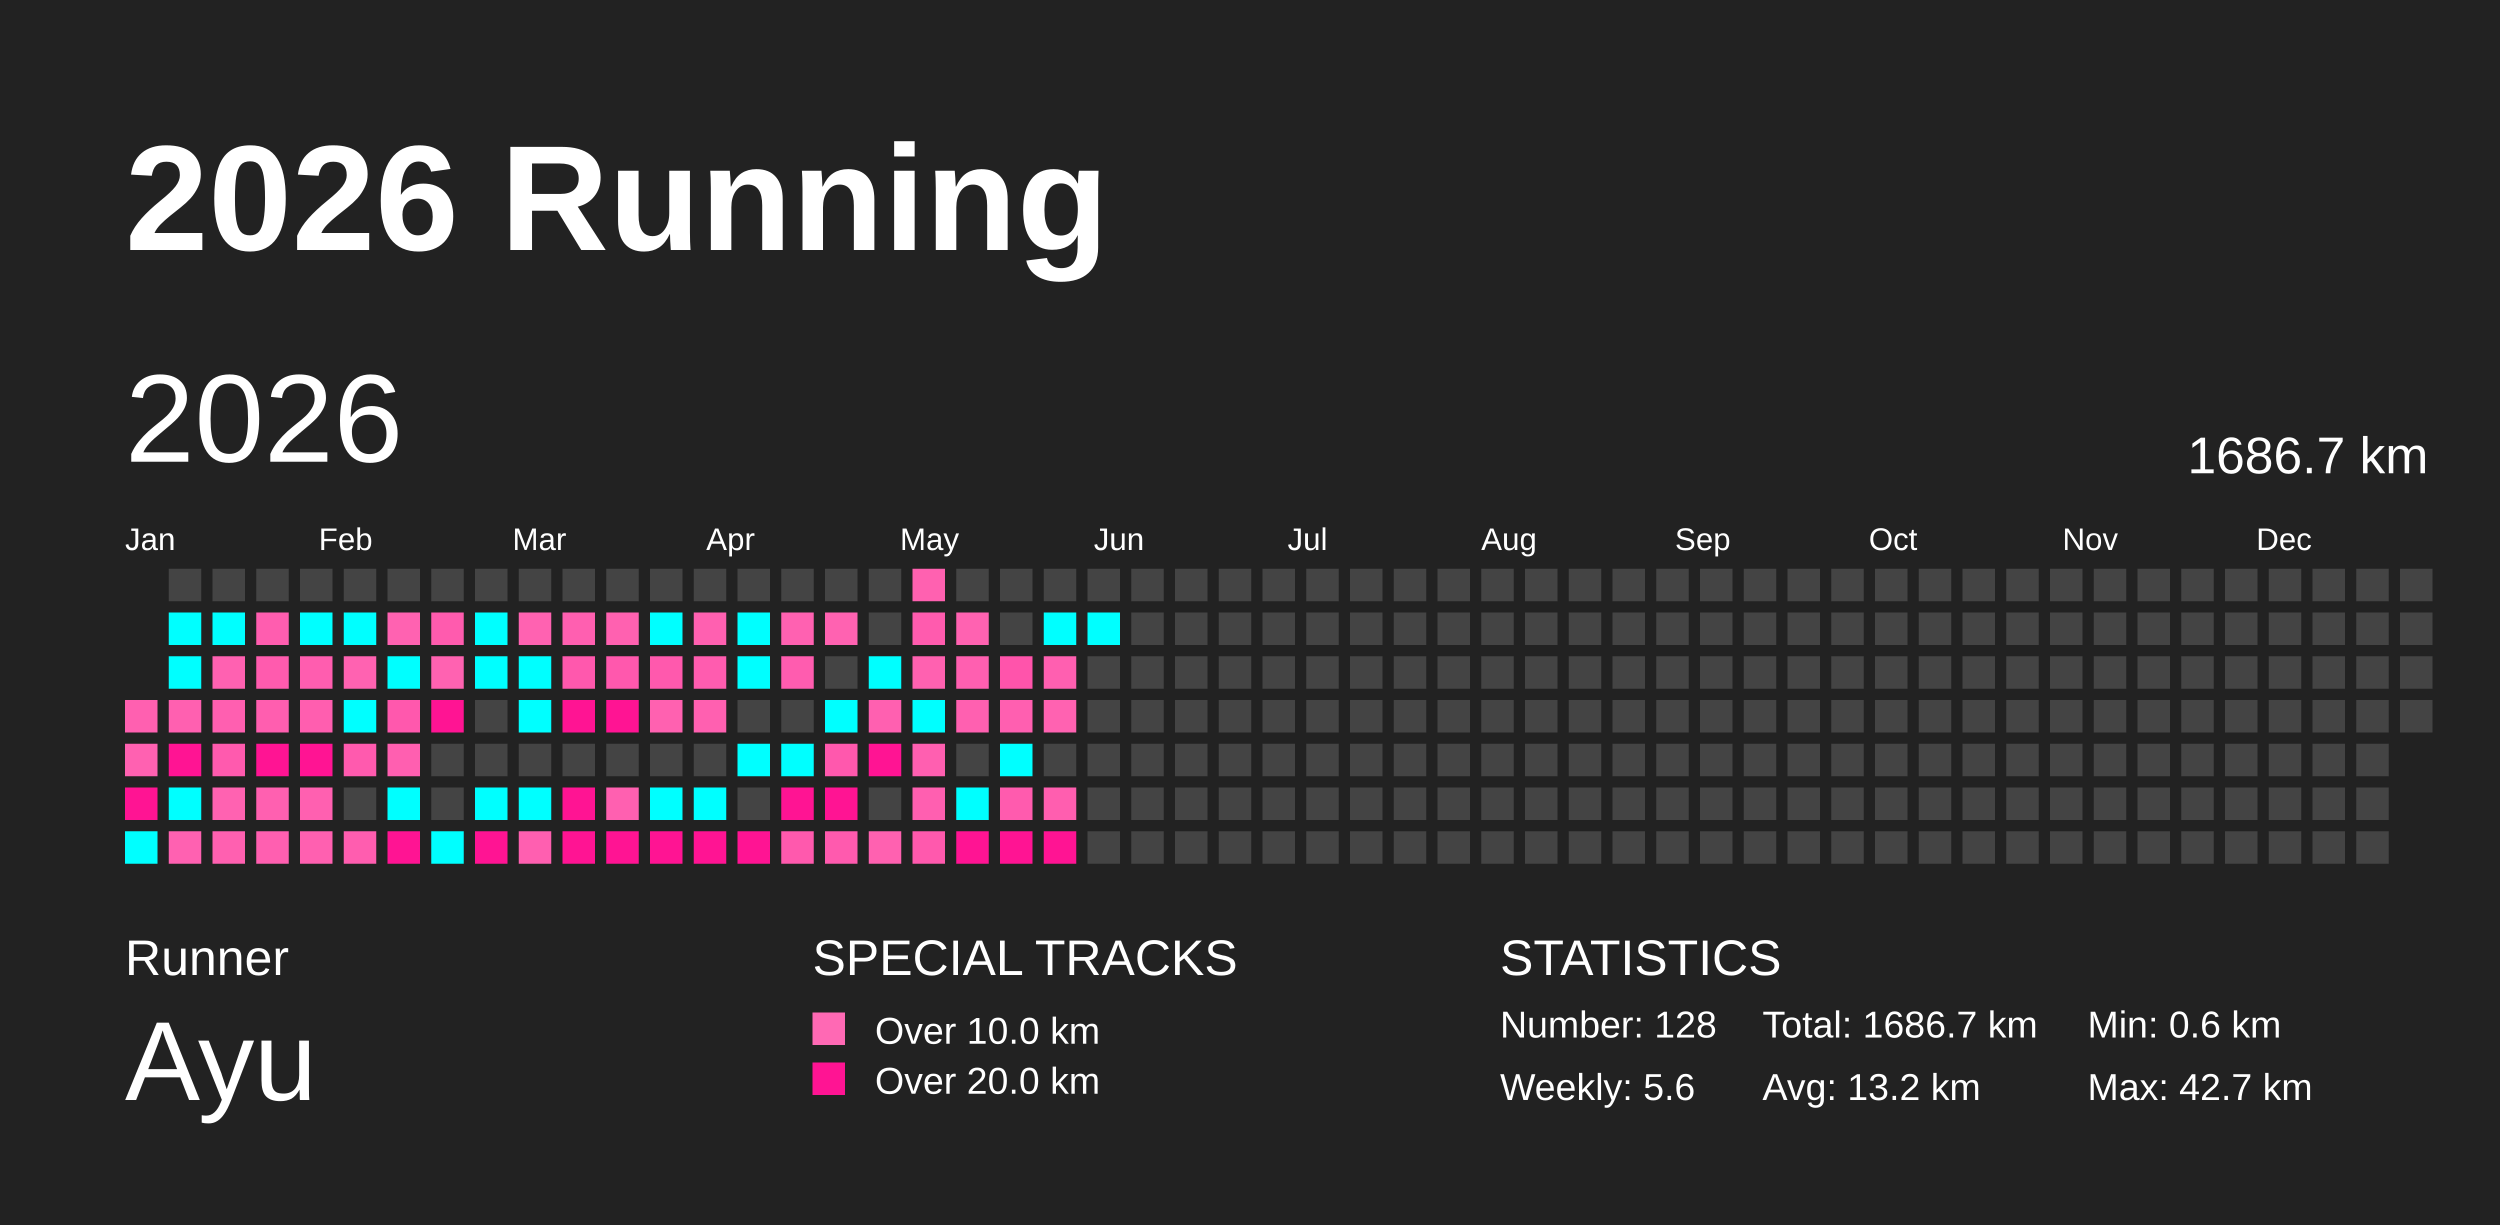
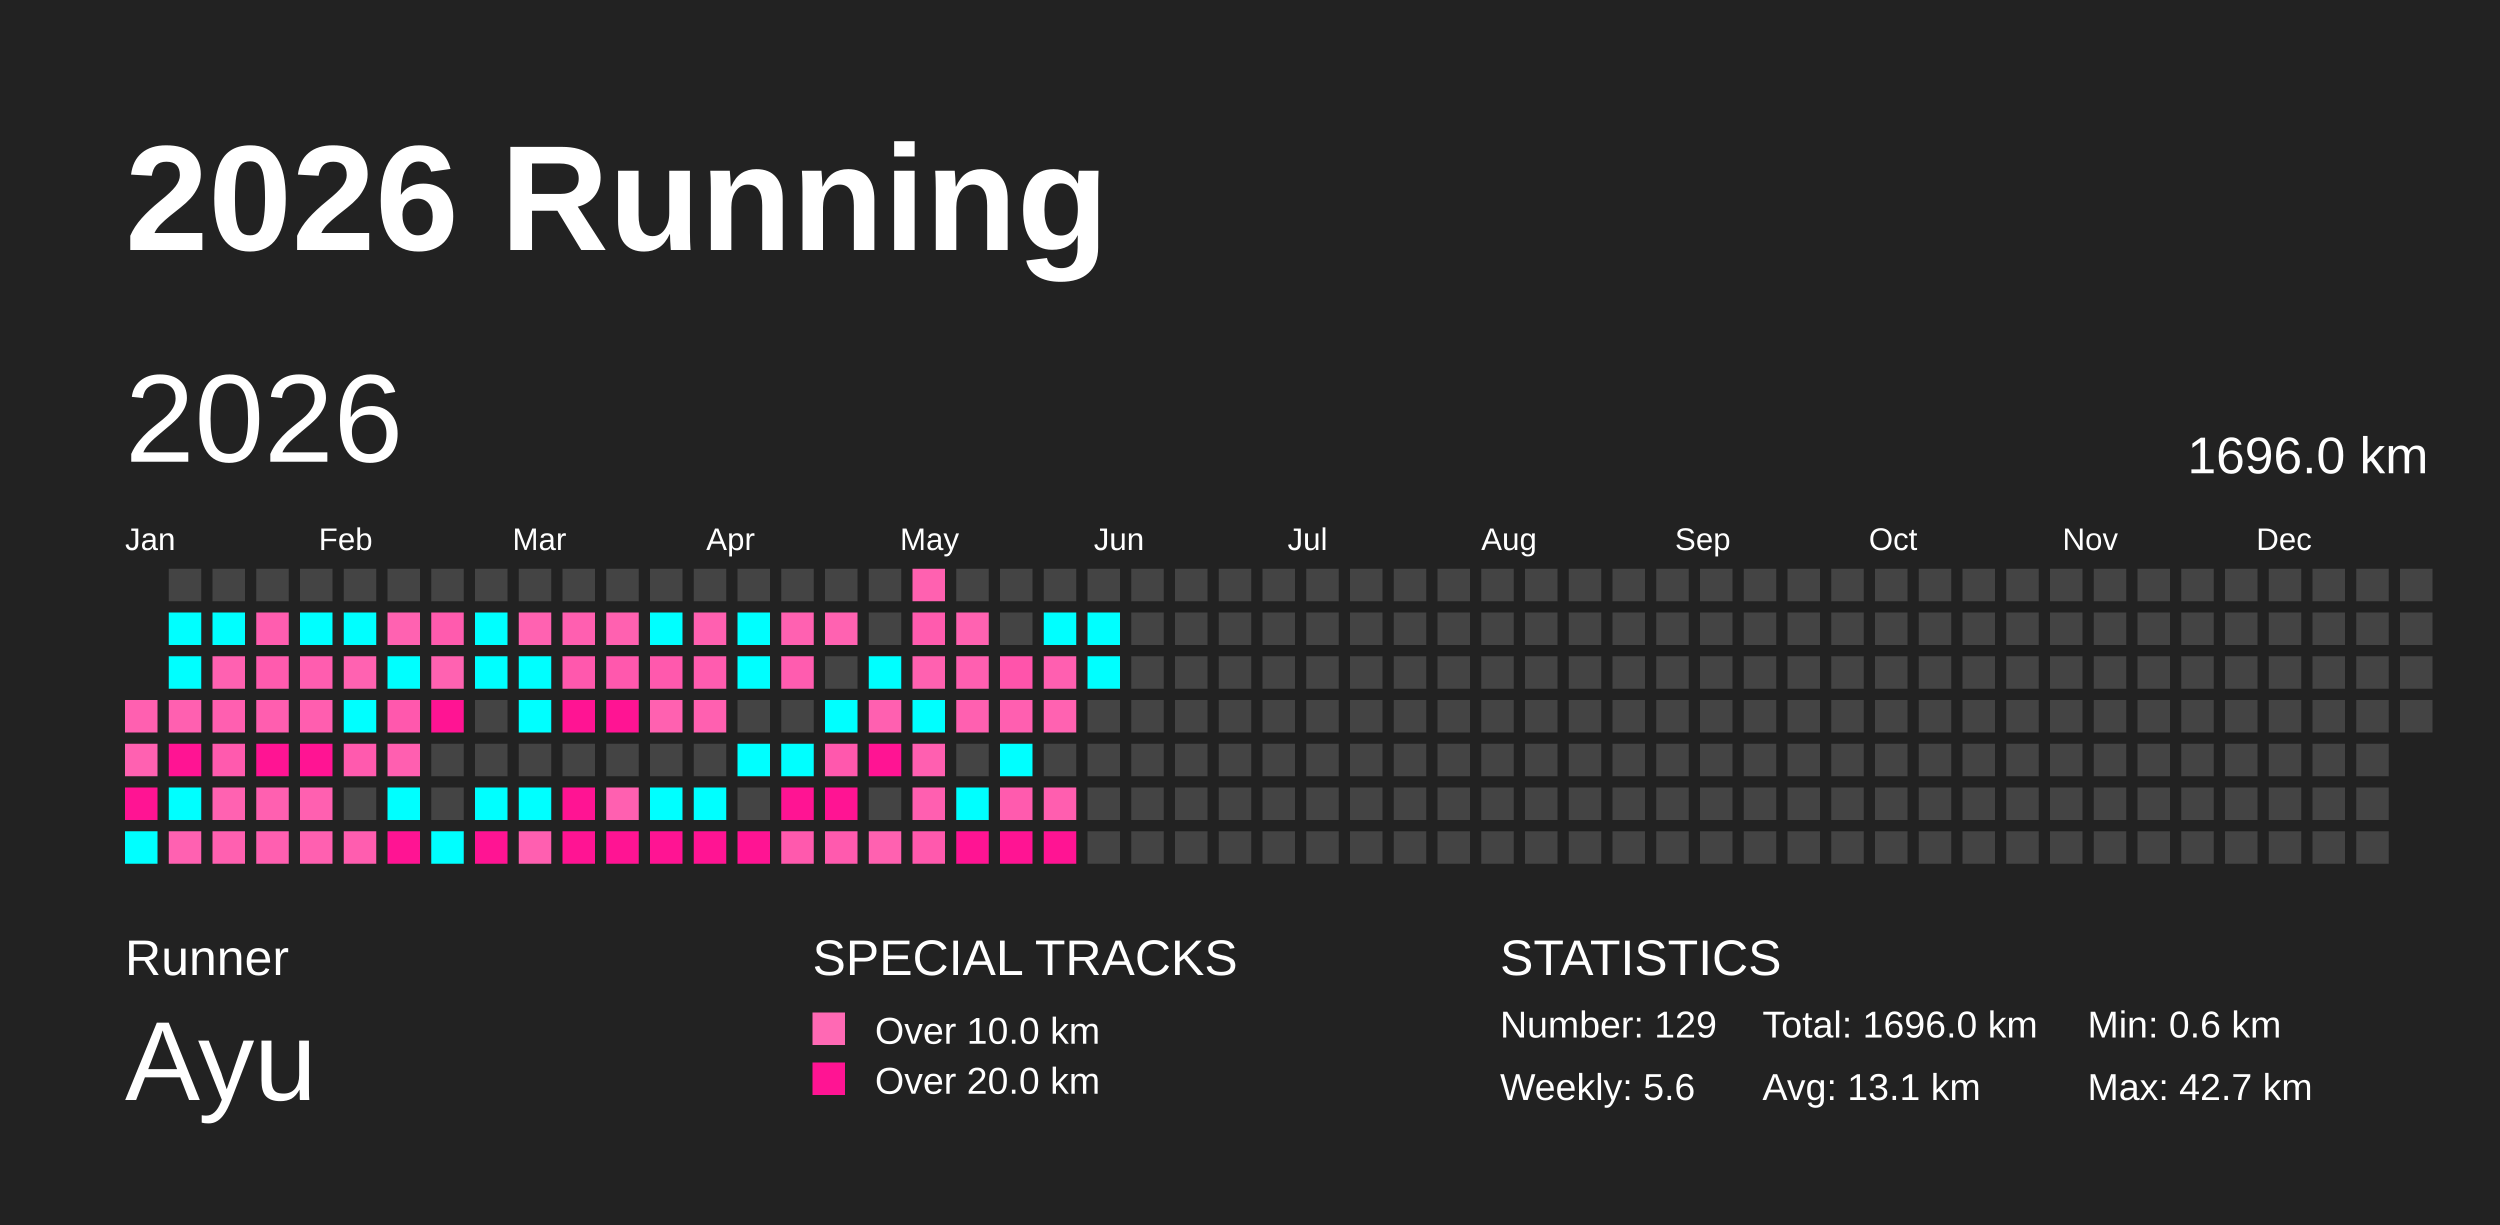
<svg xmlns="http://www.w3.org/2000/svg" baseProfile="full" height="98mm" version="1.1" viewBox="0,0,200,98" width="200mm">
  <defs />
  <rect fill="#222222" height="98" width="200" x="0" y="0" />
  <text fill="#FFFFFF" style="font-size:12px; font-family:Arial; font-weight:bold;" x="10" y="20">2026 Running</text>
  <text fill="#FFFFFF" style="font-size:4px; font-family:Arial" x="10" y="78">Runner</text>
  <text fill="#FFFFFF" style="font-size:9px; font-family:Arial" x="10" y="88">Ayu</text>
  <text fill="#FFFFFF" style="font-size:4px; font-family:Arial" x="65" y="78">SPECIAL TRACKS</text>
  <rect fill="#ff69b4" height="2.6" width="2.6" x="65" y="81" />
  <text fill="#FFFFFF" style="font-size:3px; font-family:Arial" x="70" y="83.5">Over 10.0 km</text>
  <rect fill="#ff1493" height="2.6" width="2.6" x="65" y="85" />
  <text fill="#FFFFFF" style="font-size:3px; font-family:Arial" x="70" y="87.5">Over 20.0 km</text>
  <text fill="#FFFFFF" style="font-size:4px; font-family:Arial" x="120" y="78">STATISTICS</text>
-   <text fill="#FFFFFF" style="font-size:3px; font-family:Arial" x="120" y="83">Number: 128</text>
+   <text fill="#FFFFFF" style="font-size:3px; font-family:Arial" x="120" y="83">Number: 129</text>
  <text fill="#FFFFFF" style="font-size:3px; font-family:Arial" x="120" y="88">Weekly: 5.6</text>
-   <text fill="#FFFFFF" style="font-size:3px; font-family:Arial" x="141" y="83">Total: 1686.7 km</text>
-   <text fill="#FFFFFF" style="font-size:3px; font-family:Arial" x="141" y="88">Avg: 13.2 km</text>
+   <text fill="#FFFFFF" style="font-size:3px; font-family:Arial" x="141" y="83">Total: 1696.0 km</text>
+   <text fill="#FFFFFF" style="font-size:3px; font-family:Arial" x="141" y="88">Avg: 13.1 km</text>
  <text fill="#FFFFFF" style="font-size:3px; font-family:Arial" x="167" y="83">Min: 0.6 km</text>
  <text fill="#FFFFFF" style="font-size:3px; font-family:Arial" x="167" y="88">Max: 42.7 km</text>
  <text dominant-baseline="hanging" fill="#FFFFFF" style="font-size:10.0px; font-family:Arial;" x="10" y="30">2026</text>
-   <text dominant-baseline="hanging" fill="#FFFFFF" style="font-size:4.125px; font-family:Arial;" x="175" y="35">1686.7 km</text>
+   <text dominant-baseline="hanging" fill="#FFFFFF" style="font-size:4.125px; font-family:Arial;" x="175" y="35">1696.0 km</text>
  <text fill="#FFFFFF" style="font-size:2.5px; font-family:Arial" x="10.0" y="44">Jan</text>
  <text fill="#FFFFFF" style="font-size:2.5px; font-family:Arial" x="25.5" y="44">Feb</text>
  <text fill="#FFFFFF" style="font-size:2.5px; font-family:Arial" x="41.0" y="44">Mar</text>
  <text fill="#FFFFFF" style="font-size:2.5px; font-family:Arial" x="56.5" y="44">Apr</text>
  <text fill="#FFFFFF" style="font-size:2.5px; font-family:Arial" x="72.0" y="44">May</text>
  <text fill="#FFFFFF" style="font-size:2.5px; font-family:Arial" x="87.5" y="44">Jun</text>
  <text fill="#FFFFFF" style="font-size:2.5px; font-family:Arial" x="103.0" y="44">Jul</text>
  <text fill="#FFFFFF" style="font-size:2.5px; font-family:Arial" x="118.5" y="44">Aug</text>
  <text fill="#FFFFFF" style="font-size:2.5px; font-family:Arial" x="134.0" y="44">Sep</text>
  <text fill="#FFFFFF" style="font-size:2.5px; font-family:Arial" x="149.5" y="44">Oct</text>
  <text fill="#FFFFFF" style="font-size:2.5px; font-family:Arial" x="165.0" y="44">Nov</text>
  <text fill="#FFFFFF" style="font-size:2.5px; font-family:Arial" x="180.5" y="44">Dec</text>
  <rect fill="#ff60b0" height="2.6" width="2.6" x="10.0" y="56.0" />
  <rect fill="#ff61b1" height="2.6" width="2.6" x="10.0" y="59.5" />
  <rect fill="#ff1493" height="2.6" width="2.6" x="10.0" y="63.0" />
  <rect fill="#00ffff" height="2.6" width="2.6" x="10.0" y="66.5" />
  <rect fill="#444444" height="2.6" width="2.6" x="13.5" y="45.5" />
  <rect fill="#00ffff" height="2.6" width="2.6" x="13.5" y="49.0" />
  <rect fill="#00ffff" height="2.6" width="2.6" x="13.5" y="52.5" />
  <rect fill="#ff60b0" height="2.6" width="2.6" x="13.5" y="56.0" />
  <rect fill="#ff1493" height="2.6" width="2.6" x="13.5" y="59.5" />
  <rect fill="#00ffff" height="2.6" width="2.6" x="13.5" y="63.0" />
  <rect fill="#ff61b1" height="2.6" width="2.6" x="13.5" y="66.5" />
  <rect fill="#444444" height="2.6" width="2.6" x="17.0" y="45.5" />
  <rect fill="#00ffff" height="2.6" width="2.6" x="17.0" y="49.0" />
  <rect fill="#ff61b1" height="2.6" width="2.6" x="17.0" y="52.5" />
  <rect fill="#ff5fb0" height="2.6" width="2.6" x="17.0" y="56.0" />
  <rect fill="#ff5aae" height="2.6" width="2.6" x="17.0" y="59.5" />
  <rect fill="#ff62b1" height="2.6" width="2.6" x="17.0" y="63.0" />
  <rect fill="#ff60b0" height="2.6" width="2.6" x="17.0" y="66.5" />
  <rect fill="#444444" height="2.6" width="2.6" x="20.5" y="45.5" />
  <rect fill="#ff5daf" height="2.6" width="2.6" x="20.5" y="49.0" />
  <rect fill="#ff5bae" height="2.6" width="2.6" x="20.5" y="52.5" />
  <rect fill="#ff5eaf" height="2.6" width="2.6" x="20.5" y="56.0" />
  <rect fill="#ff1493" height="2.6" width="2.6" x="20.5" y="59.5" />
  <rect fill="#ff60b0" height="2.6" width="2.6" x="20.5" y="63.0" />
  <rect fill="#ff5fb0" height="2.6" width="2.6" x="20.5" y="66.5" />
  <rect fill="#444444" height="2.6" width="2.6" x="24.0" y="45.5" />
  <rect fill="#00ffff" height="2.6" width="2.6" x="24.0" y="49.0" />
  <rect fill="#ff5daf" height="2.6" width="2.6" x="24.0" y="52.5" />
  <rect fill="#ff5eaf" height="2.6" width="2.6" x="24.0" y="56.0" />
  <rect fill="#ff1493" height="2.6" width="2.6" x="24.0" y="59.5" />
  <rect fill="#ff60b0" height="2.6" width="2.6" x="24.0" y="63.0" />
  <rect fill="#ff60b0" height="2.6" width="2.6" x="24.0" y="66.5" />
  <rect fill="#444444" height="2.6" width="2.6" x="27.5" y="45.5" />
  <rect fill="#00ffff" height="2.6" width="2.6" x="27.5" y="49.0" />
  <rect fill="#ff62b1" height="2.6" width="2.6" x="27.5" y="52.5" />
  <rect fill="#00ffff" height="2.6" width="2.6" x="27.5" y="56.0" />
  <rect fill="#ff5aae" height="2.6" width="2.6" x="27.5" y="59.5" />
  <rect fill="#444444" height="2.6" width="2.6" x="27.5" y="63.0" />
  <rect fill="#ff5daf" height="2.6" width="2.6" x="27.5" y="66.5" />
  <rect fill="#444444" height="2.6" width="2.6" x="31.0" y="45.5" />
  <rect fill="#ff62b1" height="2.6" width="2.6" x="31.0" y="49.0" />
  <rect fill="#00ffff" height="2.6" width="2.6" x="31.0" y="52.5" />
  <rect fill="#ff58ad" height="2.6" width="2.6" x="31.0" y="56.0" />
  <rect fill="#ff5fb0" height="2.6" width="2.6" x="31.0" y="59.5" />
  <rect fill="#00ffff" height="2.6" width="2.6" x="31.0" y="63.0" />
  <rect fill="#ff1493" height="2.6" width="2.6" x="31.0" y="66.5" />
  <rect fill="#444444" height="2.6" width="2.6" x="34.5" y="45.5" />
  <rect fill="#ff5bae" height="2.6" width="2.6" x="34.5" y="49.0" />
  <rect fill="#ff62b1" height="2.6" width="2.6" x="34.5" y="52.5" />
  <rect fill="#ff1493" height="2.6" width="2.6" x="34.5" y="56.0" />
  <rect fill="#444444" height="2.6" width="2.6" x="34.5" y="59.5" />
  <rect fill="#444444" height="2.6" width="2.6" x="34.5" y="63.0" />
  <rect fill="#00ffff" height="2.6" width="2.6" x="34.5" y="66.5" />
  <rect fill="#444444" height="2.6" width="2.6" x="38.0" y="45.5" />
  <rect fill="#00ffff" height="2.6" width="2.6" x="38.0" y="49.0" />
  <rect fill="#00ffff" height="2.6" width="2.6" x="38.0" y="52.5" />
  <rect fill="#444444" height="2.6" width="2.6" x="38.0" y="56.0" />
  <rect fill="#444444" height="2.6" width="2.6" x="38.0" y="59.5" />
  <rect fill="#00ffff" height="2.6" width="2.6" x="38.0" y="63.0" />
  <rect fill="#ff1493" height="2.6" width="2.6" x="38.0" y="66.5" />
  <rect fill="#444444" height="2.6" width="2.6" x="41.5" y="45.5" />
  <rect fill="#ff62b1" height="2.6" width="2.6" x="41.5" y="49.0" />
  <rect fill="#00ffff" height="2.6" width="2.6" x="41.5" y="52.5" />
  <rect fill="#00ffff" height="2.6" width="2.6" x="41.5" y="56.0" />
  <rect fill="#444444" height="2.6" width="2.6" x="41.5" y="59.5" />
  <rect fill="#00ffff" height="2.6" width="2.6" x="41.5" y="63.0" />
  <rect fill="#ff5fb0" height="2.6" width="2.6" x="41.5" y="66.5" />
  <rect fill="#444444" height="2.6" width="2.6" x="45.0" y="45.5" />
  <rect fill="#ff5fb0" height="2.6" width="2.6" x="45.0" y="49.0" />
  <rect fill="#ff58ad" height="2.6" width="2.6" x="45.0" y="52.5" />
  <rect fill="#ff1493" height="2.6" width="2.6" x="45.0" y="56.0" />
  <rect fill="#444444" height="2.6" width="2.6" x="45.0" y="59.5" />
  <rect fill="#ff1493" height="2.6" width="2.6" x="45.0" y="63.0" />
  <rect fill="#ff1493" height="2.6" width="2.6" x="45.0" y="66.5" />
  <rect fill="#444444" height="2.6" width="2.6" x="48.5" y="45.5" />
  <rect fill="#ff61b0" height="2.6" width="2.6" x="48.5" y="49.0" />
  <rect fill="#ff58ad" height="2.6" width="2.6" x="48.5" y="52.5" />
  <rect fill="#ff1493" height="2.6" width="2.6" x="48.5" y="56.0" />
  <rect fill="#444444" height="2.6" width="2.6" x="48.5" y="59.5" />
  <rect fill="#ff60b0" height="2.6" width="2.6" x="48.5" y="63.0" />
  <rect fill="#ff1493" height="2.6" width="2.6" x="48.5" y="66.5" />
  <rect fill="#444444" height="2.6" width="2.6" x="52.0" y="45.5" />
  <rect fill="#00ffff" height="2.6" width="2.6" x="52.0" y="49.0" />
  <rect fill="#ff59ad" height="2.6" width="2.6" x="52.0" y="52.5" />
  <rect fill="#ff61b0" height="2.6" width="2.6" x="52.0" y="56.0" />
  <rect fill="#444444" height="2.6" width="2.6" x="52.0" y="59.5" />
  <rect fill="#00ffff" height="2.6" width="2.6" x="52.0" y="63.0" />
  <rect fill="#ff1493" height="2.6" width="2.6" x="52.0" y="66.5" />
  <rect fill="#444444" height="2.6" width="2.6" x="55.5" y="45.5" />
  <rect fill="#ff60b0" height="2.6" width="2.6" x="55.5" y="49.0" />
  <rect fill="#ff5caf" height="2.6" width="2.6" x="55.5" y="52.5" />
  <rect fill="#ff60b0" height="2.6" width="2.6" x="55.5" y="56.0" />
  <rect fill="#444444" height="2.6" width="2.6" x="55.5" y="59.5" />
  <rect fill="#00ffff" height="2.6" width="2.6" x="55.5" y="63.0" />
  <rect fill="#ff1493" height="2.6" width="2.6" x="55.5" y="66.5" />
  <rect fill="#444444" height="2.6" width="2.6" x="59.0" y="45.5" />
  <rect fill="#00ffff" height="2.6" width="2.6" x="59.0" y="49.0" />
  <rect fill="#00ffff" height="2.6" width="2.6" x="59.0" y="52.5" />
  <rect fill="#444444" height="2.6" width="2.6" x="59.0" y="56.0" />
  <rect fill="#00ffff" height="2.6" width="2.6" x="59.0" y="59.5" />
  <rect fill="#444444" height="2.6" width="2.6" x="59.0" y="63.0" />
  <rect fill="#ff1493" height="2.6" width="2.6" x="59.0" y="66.5" />
  <rect fill="#444444" height="2.6" width="2.6" x="62.5" y="45.5" />
  <rect fill="#ff61b1" height="2.6" width="2.6" x="62.5" y="49.0" />
  <rect fill="#ff5caf" height="2.6" width="2.6" x="62.5" y="52.5" />
  <rect fill="#444444" height="2.6" width="2.6" x="62.5" y="56.0" />
  <rect fill="#00ffff" height="2.6" width="2.6" x="62.5" y="59.5" />
  <rect fill="#ff1493" height="2.6" width="2.6" x="62.5" y="63.0" />
  <rect fill="#ff59ad" height="2.6" width="2.6" x="62.5" y="66.5" />
  <rect fill="#444444" height="2.6" width="2.6" x="66.0" y="45.5" />
  <rect fill="#ff62b1" height="2.6" width="2.6" x="66.0" y="49.0" />
  <rect fill="#444444" height="2.6" width="2.6" x="66.0" y="52.5" />
  <rect fill="#00ffff" height="2.6" width="2.6" x="66.0" y="56.0" />
  <rect fill="#ff58ad" height="2.6" width="2.6" x="66.0" y="59.5" />
  <rect fill="#ff1493" height="2.6" width="2.6" x="66.0" y="63.0" />
  <rect fill="#ff5aae" height="2.6" width="2.6" x="66.0" y="66.5" />
  <rect fill="#444444" height="2.6" width="2.6" x="69.5" y="45.5" />
  <rect fill="#444444" height="2.6" width="2.6" x="69.5" y="49.0" />
  <rect fill="#00ffff" height="2.6" width="2.6" x="69.5" y="52.5" />
  <rect fill="#ff60b0" height="2.6" width="2.6" x="69.5" y="56.0" />
  <rect fill="#ff1493" height="2.6" width="2.6" x="69.5" y="59.5" />
  <rect fill="#444444" height="2.6" width="2.6" x="69.5" y="63.0" />
  <rect fill="#ff61b0" height="2.6" width="2.6" x="69.5" y="66.5" />
  <rect fill="#ff61b0" height="2.6" width="2.6" x="73.0" y="45.5" />
  <rect fill="#ff5bae" height="2.6" width="2.6" x="73.0" y="49.0" />
  <rect fill="#ff61b0" height="2.6" width="2.6" x="73.0" y="52.5" />
  <rect fill="#00ffff" height="2.6" width="2.6" x="73.0" y="56.0" />
  <rect fill="#ff5fb0" height="2.6" width="2.6" x="73.0" y="59.5" />
  <rect fill="#ff5fb0" height="2.6" width="2.6" x="73.0" y="63.0" />
  <rect fill="#ff59ad" height="2.6" width="2.6" x="73.0" y="66.5" />
  <rect fill="#444444" height="2.6" width="2.6" x="76.5" y="45.5" />
  <rect fill="#ff62b1" height="2.6" width="2.6" x="76.5" y="49.0" />
  <rect fill="#ff5fb0" height="2.6" width="2.6" x="76.5" y="52.5" />
  <rect fill="#ff60b0" height="2.6" width="2.6" x="76.5" y="56.0" />
  <rect fill="#444444" height="2.6" width="2.6" x="76.5" y="59.5" />
  <rect fill="#00ffff" height="2.6" width="2.6" x="76.5" y="63.0" />
  <rect fill="#ff1493" height="2.6" width="2.6" x="76.5" y="66.5" />
  <rect fill="#444444" height="2.6" width="2.6" x="80.0" y="45.5" />
  <rect fill="#444444" height="2.6" width="2.6" x="80.0" y="49.0" />
  <rect fill="#ff54ab" height="2.6" width="2.6" x="80.0" y="52.5" />
  <rect fill="#ff5fb0" height="2.6" width="2.6" x="80.0" y="56.0" />
  <rect fill="#00ffff" height="2.6" width="2.6" x="80.0" y="59.5" />
  <rect fill="#ff5bae" height="2.6" width="2.6" x="80.0" y="63.0" />
  <rect fill="#ff1493" height="2.6" width="2.6" x="80.0" y="66.5" />
  <rect fill="#444444" height="2.6" width="2.6" x="83.5" y="45.5" />
  <rect fill="#00ffff" height="2.6" width="2.6" x="83.5" y="49.0" />
  <rect fill="#ff5fb0" height="2.6" width="2.6" x="83.5" y="52.5" />
  <rect fill="#ff62b1" height="2.6" width="2.6" x="83.5" y="56.0" />
  <rect fill="#444444" height="2.6" width="2.6" x="83.5" y="59.5" />
  <rect fill="#ff5eaf" height="2.6" width="2.6" x="83.5" y="63.0" />
  <rect fill="#ff1493" height="2.6" width="2.6" x="83.5" y="66.5" />
  <rect fill="#444444" height="2.6" width="2.6" x="87.0" y="45.5" />
  <rect fill="#00ffff" height="2.6" width="2.6" x="87.0" y="49.0" />
-   <rect fill="#444444" height="2.6" width="2.6" x="87.0" y="52.5" />
+   <rect fill="#00ffff" height="2.6" width="2.6" x="87.0" y="52.5" />
  <rect fill="#444444" height="2.6" width="2.6" x="87.0" y="56.0" />
  <rect fill="#444444" height="2.6" width="2.6" x="87.0" y="59.5" />
  <rect fill="#444444" height="2.6" width="2.6" x="87.0" y="63.0" />
  <rect fill="#444444" height="2.6" width="2.6" x="87.0" y="66.5" />
  <rect fill="#444444" height="2.6" width="2.6" x="90.5" y="45.5" />
  <rect fill="#444444" height="2.6" width="2.6" x="90.5" y="49.0" />
  <rect fill="#444444" height="2.6" width="2.6" x="90.5" y="52.5" />
  <rect fill="#444444" height="2.6" width="2.6" x="90.5" y="56.0" />
  <rect fill="#444444" height="2.6" width="2.6" x="90.5" y="59.5" />
  <rect fill="#444444" height="2.6" width="2.6" x="90.5" y="63.0" />
  <rect fill="#444444" height="2.6" width="2.6" x="90.5" y="66.5" />
  <rect fill="#444444" height="2.6" width="2.6" x="94.0" y="45.5" />
  <rect fill="#444444" height="2.6" width="2.6" x="94.0" y="49.0" />
  <rect fill="#444444" height="2.6" width="2.6" x="94.0" y="52.5" />
  <rect fill="#444444" height="2.6" width="2.6" x="94.0" y="56.0" />
  <rect fill="#444444" height="2.6" width="2.6" x="94.0" y="59.5" />
  <rect fill="#444444" height="2.6" width="2.6" x="94.0" y="63.0" />
  <rect fill="#444444" height="2.6" width="2.6" x="94.0" y="66.5" />
  <rect fill="#444444" height="2.6" width="2.6" x="97.5" y="45.5" />
  <rect fill="#444444" height="2.6" width="2.6" x="97.5" y="49.0" />
  <rect fill="#444444" height="2.6" width="2.6" x="97.5" y="52.5" />
  <rect fill="#444444" height="2.6" width="2.6" x="97.5" y="56.0" />
  <rect fill="#444444" height="2.6" width="2.6" x="97.5" y="59.5" />
  <rect fill="#444444" height="2.6" width="2.6" x="97.5" y="63.0" />
  <rect fill="#444444" height="2.6" width="2.6" x="97.5" y="66.5" />
  <rect fill="#444444" height="2.6" width="2.6" x="101.0" y="45.5" />
  <rect fill="#444444" height="2.6" width="2.6" x="101.0" y="49.0" />
  <rect fill="#444444" height="2.6" width="2.6" x="101.0" y="52.5" />
  <rect fill="#444444" height="2.6" width="2.6" x="101.0" y="56.0" />
  <rect fill="#444444" height="2.6" width="2.6" x="101.0" y="59.5" />
  <rect fill="#444444" height="2.6" width="2.6" x="101.0" y="63.0" />
  <rect fill="#444444" height="2.6" width="2.6" x="101.0" y="66.5" />
  <rect fill="#444444" height="2.6" width="2.6" x="104.5" y="45.5" />
  <rect fill="#444444" height="2.6" width="2.6" x="104.5" y="49.0" />
  <rect fill="#444444" height="2.6" width="2.6" x="104.5" y="52.5" />
  <rect fill="#444444" height="2.6" width="2.6" x="104.5" y="56.0" />
  <rect fill="#444444" height="2.6" width="2.6" x="104.5" y="59.5" />
  <rect fill="#444444" height="2.6" width="2.6" x="104.5" y="63.0" />
  <rect fill="#444444" height="2.6" width="2.6" x="104.5" y="66.5" />
  <rect fill="#444444" height="2.6" width="2.6" x="108.0" y="45.5" />
  <rect fill="#444444" height="2.6" width="2.6" x="108.0" y="49.0" />
  <rect fill="#444444" height="2.6" width="2.6" x="108.0" y="52.5" />
  <rect fill="#444444" height="2.6" width="2.6" x="108.0" y="56.0" />
  <rect fill="#444444" height="2.6" width="2.6" x="108.0" y="59.5" />
  <rect fill="#444444" height="2.6" width="2.6" x="108.0" y="63.0" />
  <rect fill="#444444" height="2.6" width="2.6" x="108.0" y="66.5" />
  <rect fill="#444444" height="2.6" width="2.6" x="111.5" y="45.5" />
  <rect fill="#444444" height="2.6" width="2.6" x="111.5" y="49.0" />
  <rect fill="#444444" height="2.6" width="2.6" x="111.5" y="52.5" />
  <rect fill="#444444" height="2.6" width="2.6" x="111.5" y="56.0" />
  <rect fill="#444444" height="2.6" width="2.6" x="111.5" y="59.5" />
  <rect fill="#444444" height="2.6" width="2.6" x="111.5" y="63.0" />
  <rect fill="#444444" height="2.6" width="2.6" x="111.5" y="66.5" />
  <rect fill="#444444" height="2.6" width="2.6" x="115.0" y="45.5" />
  <rect fill="#444444" height="2.6" width="2.6" x="115.0" y="49.0" />
  <rect fill="#444444" height="2.6" width="2.6" x="115.0" y="52.5" />
  <rect fill="#444444" height="2.6" width="2.6" x="115.0" y="56.0" />
  <rect fill="#444444" height="2.6" width="2.6" x="115.0" y="59.5" />
  <rect fill="#444444" height="2.6" width="2.6" x="115.0" y="63.0" />
  <rect fill="#444444" height="2.6" width="2.6" x="115.0" y="66.5" />
  <rect fill="#444444" height="2.6" width="2.6" x="118.5" y="45.5" />
  <rect fill="#444444" height="2.6" width="2.6" x="118.5" y="49.0" />
  <rect fill="#444444" height="2.6" width="2.6" x="118.5" y="52.5" />
  <rect fill="#444444" height="2.6" width="2.6" x="118.5" y="56.0" />
  <rect fill="#444444" height="2.6" width="2.6" x="118.5" y="59.5" />
  <rect fill="#444444" height="2.6" width="2.6" x="118.5" y="63.0" />
  <rect fill="#444444" height="2.6" width="2.6" x="118.5" y="66.5" />
  <rect fill="#444444" height="2.6" width="2.6" x="122.0" y="45.5" />
  <rect fill="#444444" height="2.6" width="2.6" x="122.0" y="49.0" />
  <rect fill="#444444" height="2.6" width="2.6" x="122.0" y="52.5" />
  <rect fill="#444444" height="2.6" width="2.6" x="122.0" y="56.0" />
  <rect fill="#444444" height="2.6" width="2.6" x="122.0" y="59.5" />
  <rect fill="#444444" height="2.6" width="2.6" x="122.0" y="63.0" />
  <rect fill="#444444" height="2.6" width="2.6" x="122.0" y="66.5" />
  <rect fill="#444444" height="2.6" width="2.6" x="125.5" y="45.5" />
  <rect fill="#444444" height="2.6" width="2.6" x="125.5" y="49.0" />
  <rect fill="#444444" height="2.6" width="2.6" x="125.5" y="52.5" />
  <rect fill="#444444" height="2.6" width="2.6" x="125.5" y="56.0" />
  <rect fill="#444444" height="2.6" width="2.6" x="125.5" y="59.5" />
  <rect fill="#444444" height="2.6" width="2.6" x="125.5" y="63.0" />
  <rect fill="#444444" height="2.6" width="2.6" x="125.5" y="66.5" />
  <rect fill="#444444" height="2.6" width="2.6" x="129.0" y="45.5" />
  <rect fill="#444444" height="2.6" width="2.6" x="129.0" y="49.0" />
  <rect fill="#444444" height="2.6" width="2.6" x="129.0" y="52.5" />
  <rect fill="#444444" height="2.6" width="2.6" x="129.0" y="56.0" />
  <rect fill="#444444" height="2.6" width="2.6" x="129.0" y="59.5" />
  <rect fill="#444444" height="2.6" width="2.6" x="129.0" y="63.0" />
  <rect fill="#444444" height="2.6" width="2.6" x="129.0" y="66.5" />
  <rect fill="#444444" height="2.6" width="2.6" x="132.5" y="45.5" />
  <rect fill="#444444" height="2.6" width="2.6" x="132.5" y="49.0" />
  <rect fill="#444444" height="2.6" width="2.6" x="132.5" y="52.5" />
  <rect fill="#444444" height="2.6" width="2.6" x="132.5" y="56.0" />
  <rect fill="#444444" height="2.6" width="2.6" x="132.5" y="59.5" />
  <rect fill="#444444" height="2.6" width="2.6" x="132.5" y="63.0" />
  <rect fill="#444444" height="2.6" width="2.6" x="132.5" y="66.5" />
  <rect fill="#444444" height="2.6" width="2.6" x="136.0" y="45.5" />
  <rect fill="#444444" height="2.6" width="2.6" x="136.0" y="49.0" />
  <rect fill="#444444" height="2.6" width="2.6" x="136.0" y="52.5" />
  <rect fill="#444444" height="2.6" width="2.6" x="136.0" y="56.0" />
  <rect fill="#444444" height="2.6" width="2.6" x="136.0" y="59.5" />
  <rect fill="#444444" height="2.6" width="2.6" x="136.0" y="63.0" />
  <rect fill="#444444" height="2.6" width="2.6" x="136.0" y="66.5" />
  <rect fill="#444444" height="2.6" width="2.6" x="139.5" y="45.5" />
  <rect fill="#444444" height="2.6" width="2.6" x="139.5" y="49.0" />
  <rect fill="#444444" height="2.6" width="2.6" x="139.5" y="52.5" />
  <rect fill="#444444" height="2.6" width="2.6" x="139.5" y="56.0" />
  <rect fill="#444444" height="2.6" width="2.6" x="139.5" y="59.5" />
  <rect fill="#444444" height="2.6" width="2.6" x="139.5" y="63.0" />
  <rect fill="#444444" height="2.6" width="2.6" x="139.5" y="66.5" />
  <rect fill="#444444" height="2.6" width="2.6" x="143.0" y="45.5" />
  <rect fill="#444444" height="2.6" width="2.6" x="143.0" y="49.0" />
  <rect fill="#444444" height="2.6" width="2.6" x="143.0" y="52.5" />
  <rect fill="#444444" height="2.6" width="2.6" x="143.0" y="56.0" />
  <rect fill="#444444" height="2.6" width="2.6" x="143.0" y="59.5" />
  <rect fill="#444444" height="2.6" width="2.6" x="143.0" y="63.0" />
  <rect fill="#444444" height="2.6" width="2.6" x="143.0" y="66.5" />
  <rect fill="#444444" height="2.6" width="2.6" x="146.5" y="45.5" />
  <rect fill="#444444" height="2.6" width="2.6" x="146.5" y="49.0" />
  <rect fill="#444444" height="2.6" width="2.6" x="146.5" y="52.5" />
  <rect fill="#444444" height="2.6" width="2.6" x="146.5" y="56.0" />
  <rect fill="#444444" height="2.6" width="2.6" x="146.5" y="59.5" />
  <rect fill="#444444" height="2.6" width="2.6" x="146.5" y="63.0" />
  <rect fill="#444444" height="2.6" width="2.6" x="146.5" y="66.5" />
  <rect fill="#444444" height="2.6" width="2.6" x="150.0" y="45.5" />
  <rect fill="#444444" height="2.6" width="2.6" x="150.0" y="49.0" />
  <rect fill="#444444" height="2.6" width="2.6" x="150.0" y="52.5" />
  <rect fill="#444444" height="2.6" width="2.6" x="150.0" y="56.0" />
  <rect fill="#444444" height="2.6" width="2.6" x="150.0" y="59.5" />
  <rect fill="#444444" height="2.6" width="2.6" x="150.0" y="63.0" />
  <rect fill="#444444" height="2.6" width="2.6" x="150.0" y="66.5" />
  <rect fill="#444444" height="2.6" width="2.6" x="153.5" y="45.5" />
  <rect fill="#444444" height="2.6" width="2.6" x="153.5" y="49.0" />
  <rect fill="#444444" height="2.6" width="2.6" x="153.5" y="52.5" />
  <rect fill="#444444" height="2.6" width="2.6" x="153.5" y="56.0" />
  <rect fill="#444444" height="2.6" width="2.6" x="153.5" y="59.5" />
  <rect fill="#444444" height="2.6" width="2.6" x="153.5" y="63.0" />
  <rect fill="#444444" height="2.6" width="2.6" x="153.5" y="66.5" />
  <rect fill="#444444" height="2.6" width="2.6" x="157.0" y="45.5" />
  <rect fill="#444444" height="2.6" width="2.6" x="157.0" y="49.0" />
  <rect fill="#444444" height="2.6" width="2.6" x="157.0" y="52.5" />
  <rect fill="#444444" height="2.6" width="2.6" x="157.0" y="56.0" />
  <rect fill="#444444" height="2.6" width="2.6" x="157.0" y="59.5" />
  <rect fill="#444444" height="2.6" width="2.6" x="157.0" y="63.0" />
  <rect fill="#444444" height="2.6" width="2.6" x="157.0" y="66.5" />
  <rect fill="#444444" height="2.6" width="2.6" x="160.5" y="45.5" />
  <rect fill="#444444" height="2.6" width="2.6" x="160.5" y="49.0" />
  <rect fill="#444444" height="2.6" width="2.6" x="160.5" y="52.5" />
  <rect fill="#444444" height="2.6" width="2.6" x="160.5" y="56.0" />
  <rect fill="#444444" height="2.6" width="2.6" x="160.5" y="59.5" />
  <rect fill="#444444" height="2.6" width="2.6" x="160.5" y="63.0" />
  <rect fill="#444444" height="2.6" width="2.6" x="160.5" y="66.5" />
  <rect fill="#444444" height="2.6" width="2.6" x="164.0" y="45.5" />
  <rect fill="#444444" height="2.6" width="2.6" x="164.0" y="49.0" />
  <rect fill="#444444" height="2.6" width="2.6" x="164.0" y="52.5" />
  <rect fill="#444444" height="2.6" width="2.6" x="164.0" y="56.0" />
  <rect fill="#444444" height="2.6" width="2.6" x="164.0" y="59.5" />
  <rect fill="#444444" height="2.6" width="2.6" x="164.0" y="63.0" />
  <rect fill="#444444" height="2.6" width="2.6" x="164.0" y="66.5" />
  <rect fill="#444444" height="2.6" width="2.6" x="167.5" y="45.5" />
  <rect fill="#444444" height="2.6" width="2.6" x="167.5" y="49.0" />
  <rect fill="#444444" height="2.6" width="2.6" x="167.5" y="52.5" />
  <rect fill="#444444" height="2.6" width="2.6" x="167.5" y="56.0" />
  <rect fill="#444444" height="2.6" width="2.6" x="167.5" y="59.5" />
  <rect fill="#444444" height="2.6" width="2.6" x="167.5" y="63.0" />
  <rect fill="#444444" height="2.6" width="2.6" x="167.5" y="66.5" />
  <rect fill="#444444" height="2.6" width="2.6" x="171.0" y="45.5" />
  <rect fill="#444444" height="2.6" width="2.6" x="171.0" y="49.0" />
  <rect fill="#444444" height="2.6" width="2.6" x="171.0" y="52.5" />
  <rect fill="#444444" height="2.6" width="2.6" x="171.0" y="56.0" />
  <rect fill="#444444" height="2.6" width="2.6" x="171.0" y="59.5" />
  <rect fill="#444444" height="2.6" width="2.6" x="171.0" y="63.0" />
  <rect fill="#444444" height="2.6" width="2.6" x="171.0" y="66.5" />
  <rect fill="#444444" height="2.6" width="2.6" x="174.5" y="45.5" />
  <rect fill="#444444" height="2.6" width="2.6" x="174.5" y="49.0" />
  <rect fill="#444444" height="2.6" width="2.6" x="174.5" y="52.5" />
  <rect fill="#444444" height="2.6" width="2.6" x="174.5" y="56.0" />
  <rect fill="#444444" height="2.6" width="2.6" x="174.5" y="59.5" />
  <rect fill="#444444" height="2.6" width="2.6" x="174.5" y="63.0" />
  <rect fill="#444444" height="2.6" width="2.6" x="174.5" y="66.5" />
  <rect fill="#444444" height="2.6" width="2.6" x="178.0" y="45.5" />
  <rect fill="#444444" height="2.6" width="2.6" x="178.0" y="49.0" />
  <rect fill="#444444" height="2.6" width="2.6" x="178.0" y="52.5" />
  <rect fill="#444444" height="2.6" width="2.6" x="178.0" y="56.0" />
  <rect fill="#444444" height="2.6" width="2.6" x="178.0" y="59.5" />
  <rect fill="#444444" height="2.6" width="2.6" x="178.0" y="63.0" />
  <rect fill="#444444" height="2.6" width="2.6" x="178.0" y="66.5" />
  <rect fill="#444444" height="2.6" width="2.6" x="181.5" y="45.5" />
  <rect fill="#444444" height="2.6" width="2.6" x="181.5" y="49.0" />
  <rect fill="#444444" height="2.6" width="2.6" x="181.5" y="52.5" />
  <rect fill="#444444" height="2.6" width="2.6" x="181.5" y="56.0" />
  <rect fill="#444444" height="2.6" width="2.6" x="181.5" y="59.5" />
  <rect fill="#444444" height="2.6" width="2.6" x="181.5" y="63.0" />
  <rect fill="#444444" height="2.6" width="2.6" x="181.5" y="66.5" />
  <rect fill="#444444" height="2.6" width="2.6" x="185.0" y="45.5" />
  <rect fill="#444444" height="2.6" width="2.6" x="185.0" y="49.0" />
  <rect fill="#444444" height="2.6" width="2.6" x="185.0" y="52.5" />
  <rect fill="#444444" height="2.6" width="2.6" x="185.0" y="56.0" />
  <rect fill="#444444" height="2.6" width="2.6" x="185.0" y="59.5" />
  <rect fill="#444444" height="2.6" width="2.6" x="185.0" y="63.0" />
  <rect fill="#444444" height="2.6" width="2.6" x="185.0" y="66.5" />
  <rect fill="#444444" height="2.6" width="2.6" x="188.5" y="45.5" />
  <rect fill="#444444" height="2.6" width="2.6" x="188.5" y="49.0" />
  <rect fill="#444444" height="2.6" width="2.6" x="188.5" y="52.5" />
  <rect fill="#444444" height="2.6" width="2.6" x="188.5" y="56.0" />
  <rect fill="#444444" height="2.6" width="2.6" x="188.5" y="59.5" />
  <rect fill="#444444" height="2.6" width="2.6" x="188.5" y="63.0" />
  <rect fill="#444444" height="2.6" width="2.6" x="188.5" y="66.5" />
  <rect fill="#444444" height="2.6" width="2.6" x="192.0" y="45.5" />
  <rect fill="#444444" height="2.6" width="2.6" x="192.0" y="49.0" />
  <rect fill="#444444" height="2.6" width="2.6" x="192.0" y="52.5" />
  <rect fill="#444444" height="2.6" width="2.6" x="192.0" y="56.0" />
</svg>
